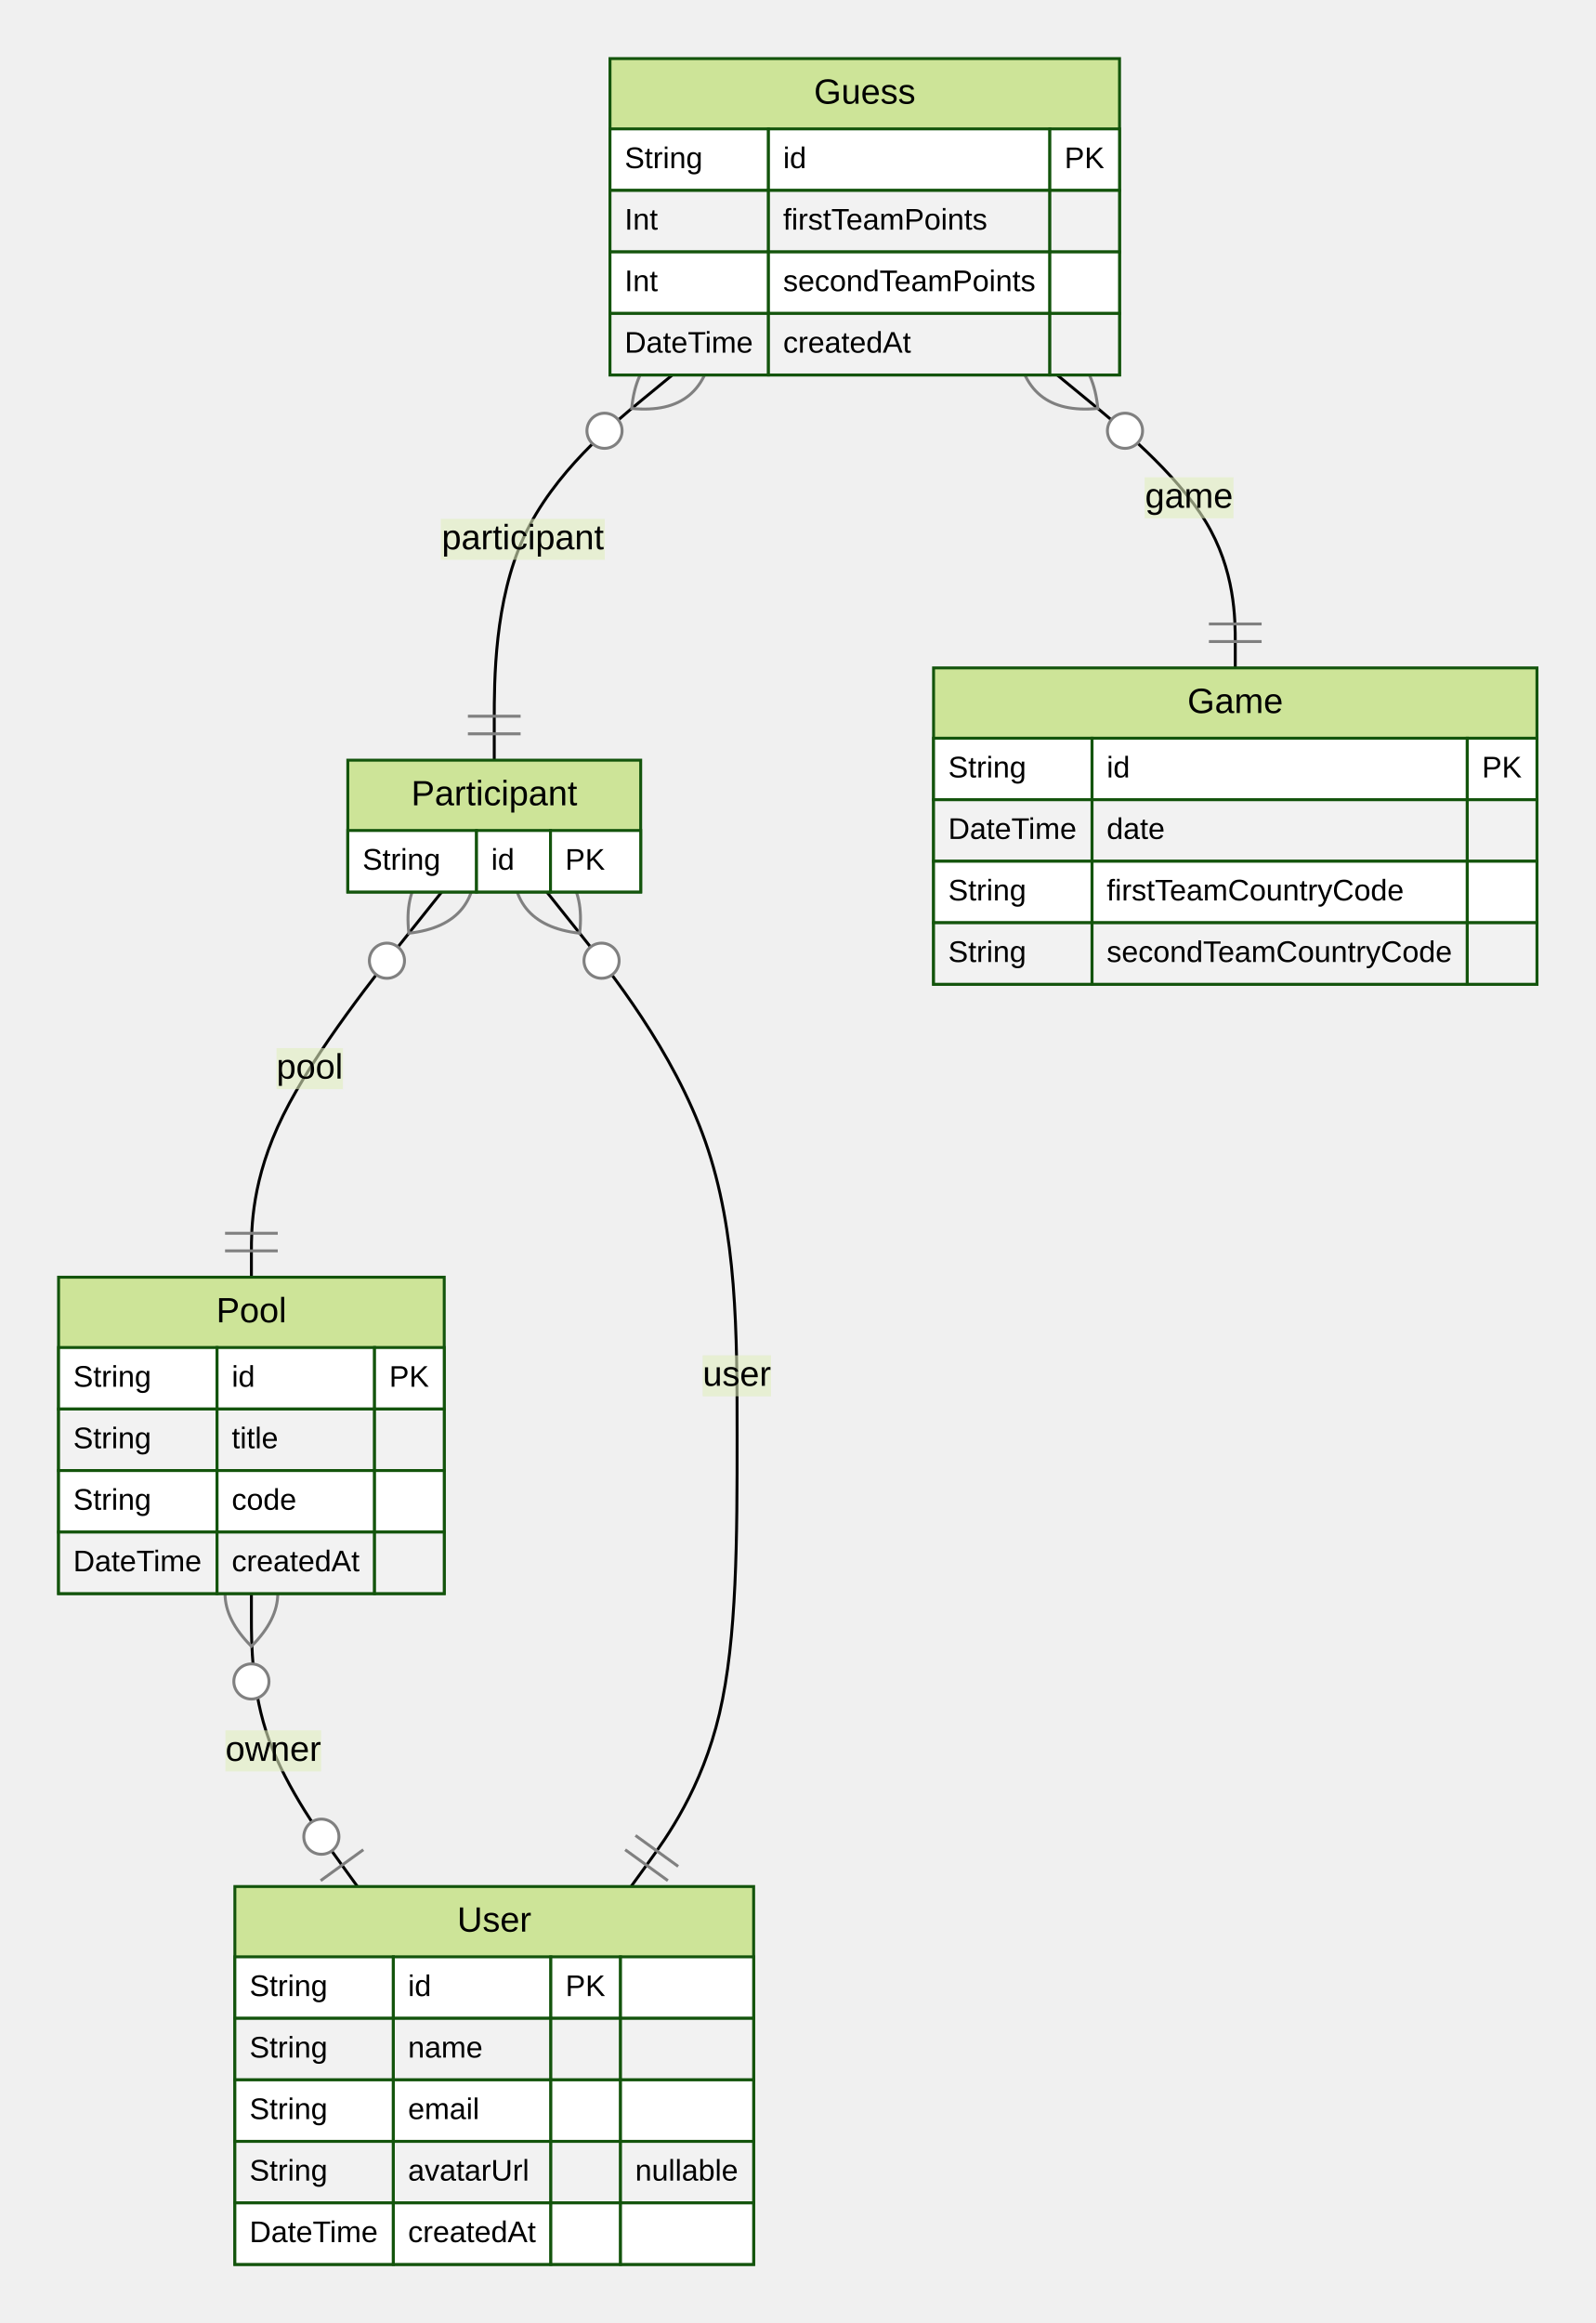
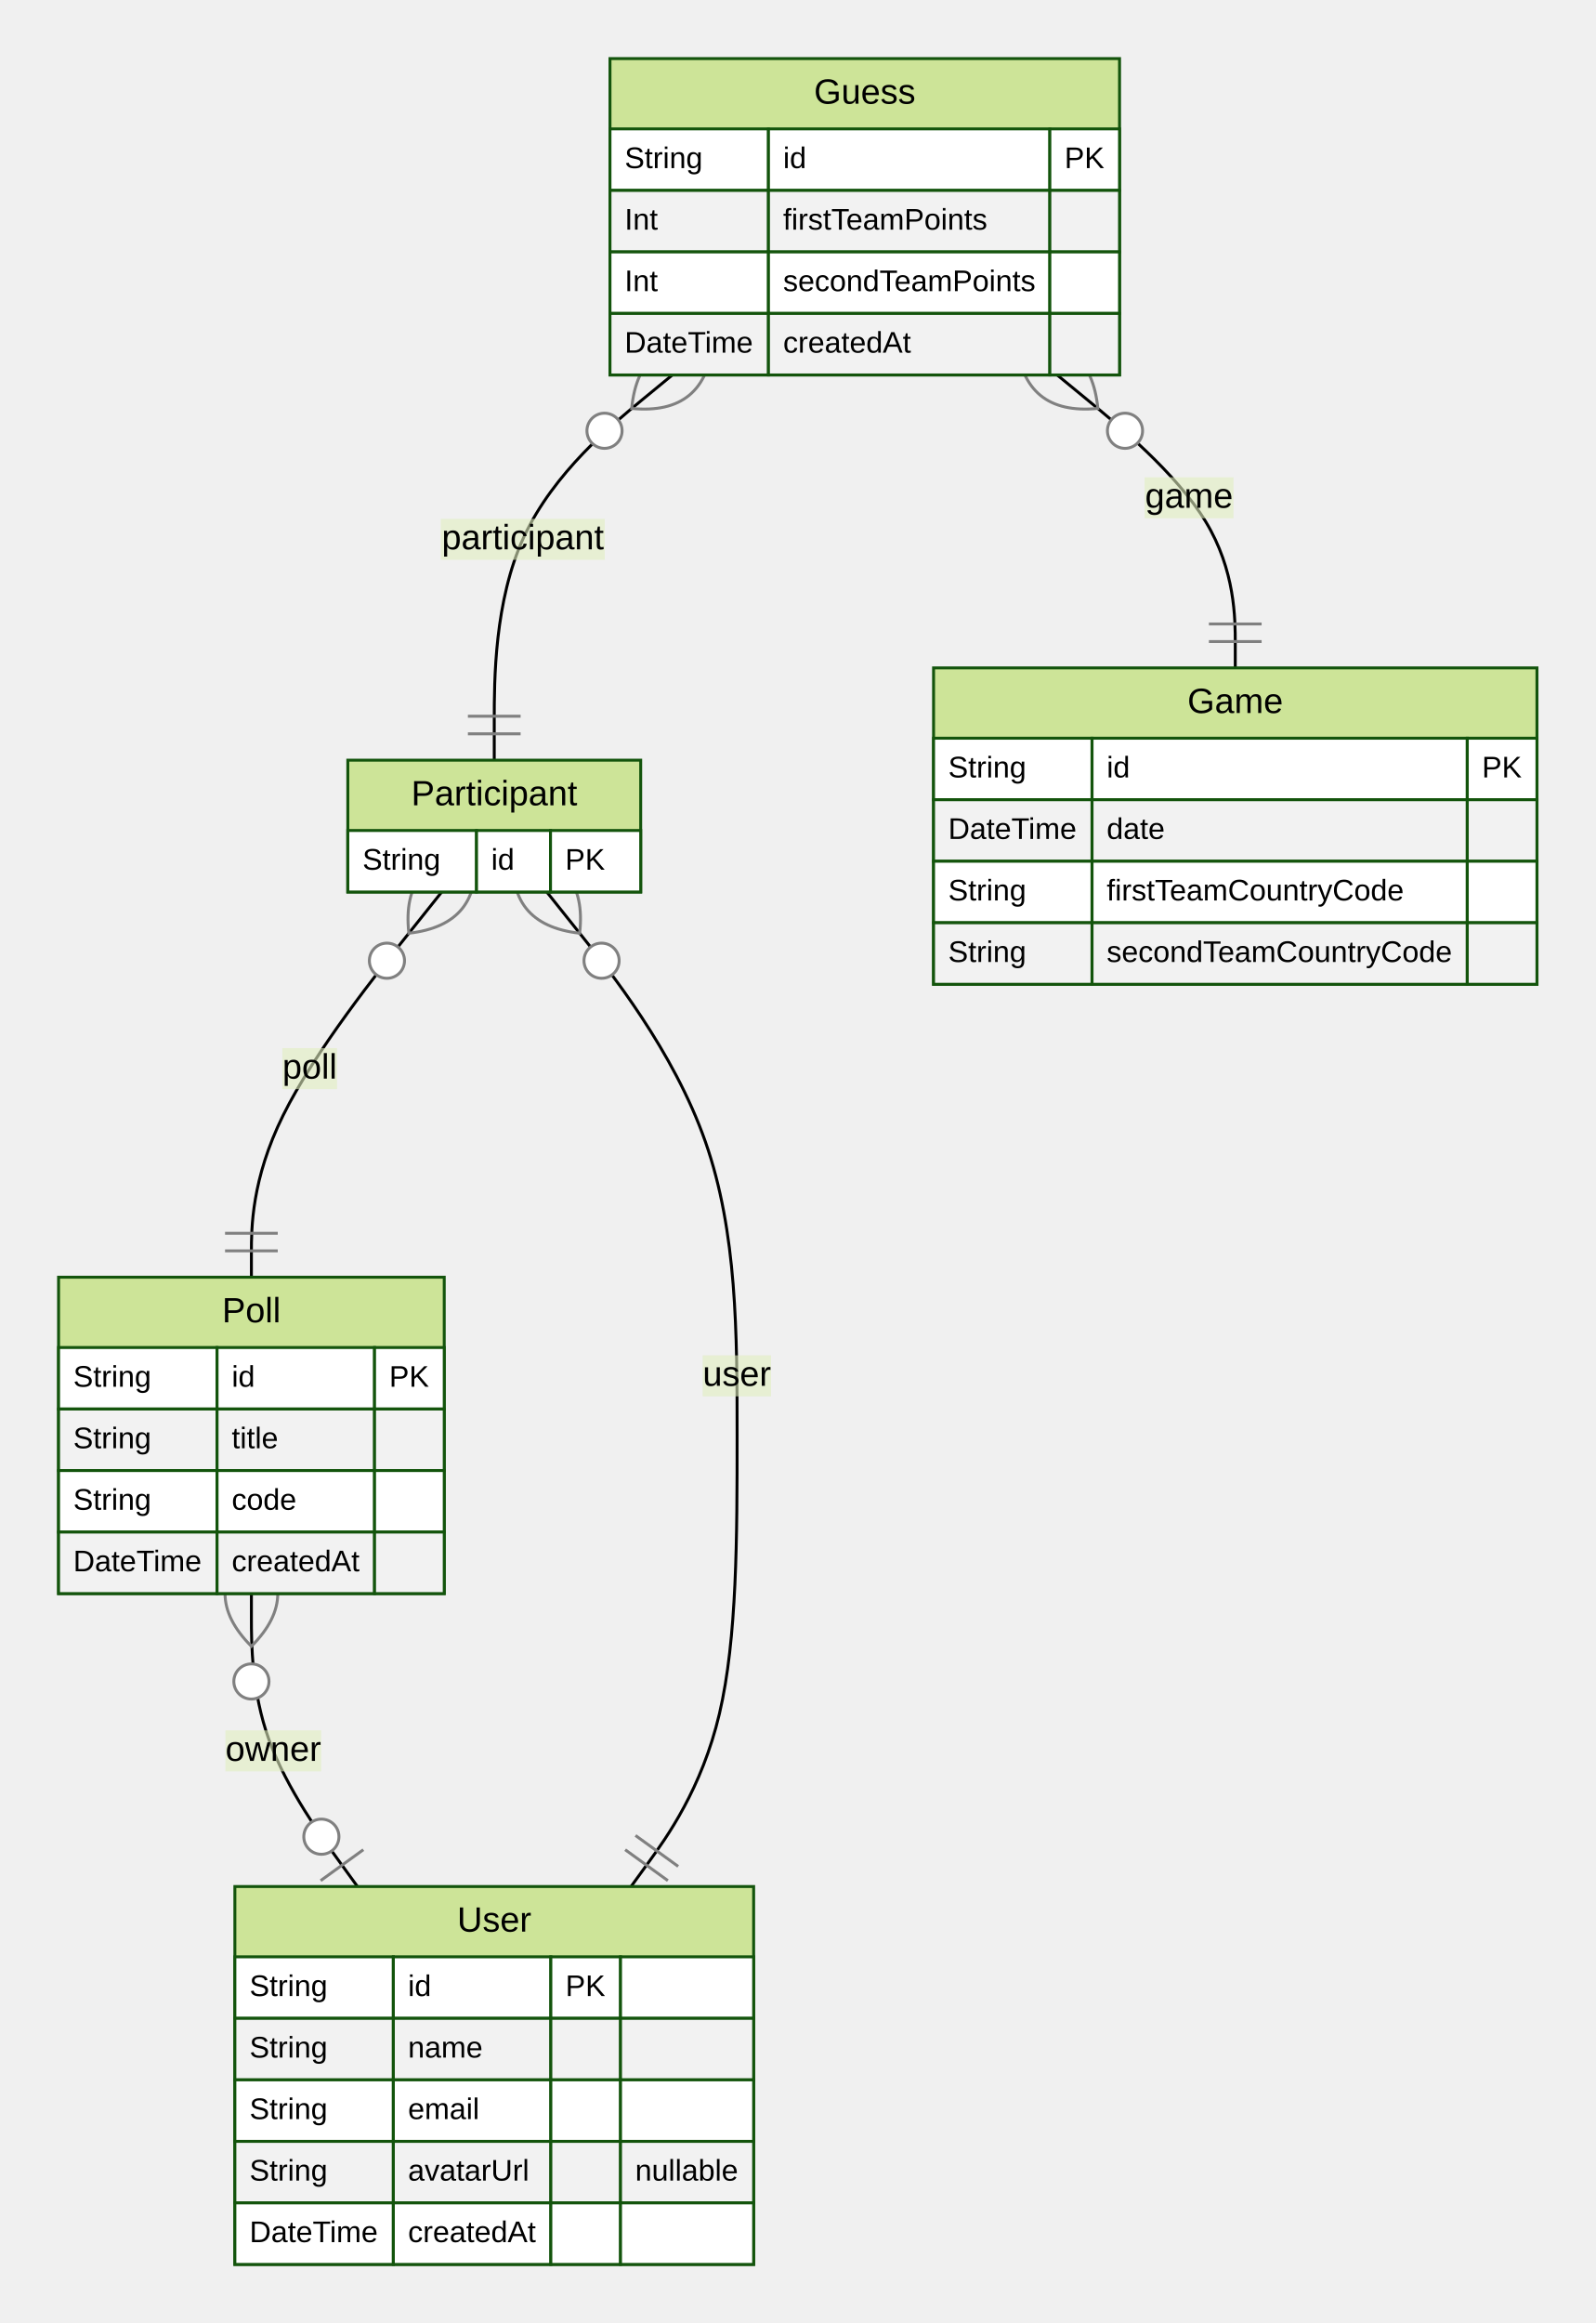
<svg xmlns="http://www.w3.org/2000/svg" aria-labelledby="chart-title-mermaid-0 chart-desc-mermaid-0" role="img" viewBox="0 0 544.791 793" style="max-width: 544.791px; background-color: white;" width="100%" id="mermaid-0">
  <style>#mermaid-0 {font-family:"trebuchet ms",verdana,arial,sans-serif;font-size:16px;fill:#000000;}#mermaid-0 .error-icon{fill:#552222;}#mermaid-0 .error-text{fill:#552222;stroke:#552222;}#mermaid-0 .edge-thickness-normal{stroke-width:2px;}#mermaid-0 .edge-thickness-thick{stroke-width:3.5px;}#mermaid-0 .edge-pattern-solid{stroke-dasharray:0;}#mermaid-0 .edge-pattern-dashed{stroke-dasharray:3;}#mermaid-0 .edge-pattern-dotted{stroke-dasharray:2;}#mermaid-0 .marker{fill:#000000;stroke:#000000;}#mermaid-0 .marker.cross{stroke:#000000;}#mermaid-0 svg{font-family:"trebuchet ms",verdana,arial,sans-serif;font-size:16px;}#mermaid-0 .entityBox{fill:#cde498;stroke:#13540c;}#mermaid-0 .attributeBoxOdd{fill:#ffffff;stroke:#13540c;}#mermaid-0 .attributeBoxEven{fill:#f2f2f2;stroke:#13540c;}#mermaid-0 .relationshipLabelBox{fill:hsl(78.158, 58.462%, 84.51%);opacity:0.7;background-color:hsl(78.158, 58.462%, 84.51%);}#mermaid-0 .relationshipLabelBox rect{opacity:0.5;}#mermaid-0 .relationshipLine{stroke:#000000;}#mermaid-0 :root{--mermaid-font-family:"trebuchet ms",verdana,arial,sans-serif;}</style>
  <g />
  <defs>
    <marker orient="auto" markerHeight="18" markerWidth="18" refY="9" refX="0" id="ONLY_ONE_START">
      <path d="M9,0 L9,18 M15,0 L15,18" fill="none" stroke="gray" />
    </marker>
  </defs>
  <defs>
    <marker orient="auto" markerHeight="18" markerWidth="18" refY="9" refX="18" id="ONLY_ONE_END">
      <path d="M3,0 L3,18 M9,0 L9,18" fill="none" stroke="gray" />
    </marker>
  </defs>
  <defs>
    <marker orient="auto" markerHeight="18" markerWidth="30" refY="9" refX="0" id="ZERO_OR_ONE_START">
      <circle r="6" cy="9" cx="21" fill="white" stroke="gray" />
      <path d="M9,0 L9,18" fill="none" stroke="gray" />
    </marker>
  </defs>
  <defs>
    <marker orient="auto" markerHeight="18" markerWidth="30" refY="9" refX="30" id="ZERO_OR_ONE_END">
      <circle r="6" cy="9" cx="9" fill="white" stroke="gray" />
      <path d="M21,0 L21,18" fill="none" stroke="gray" />
    </marker>
  </defs>
  <defs>
    <marker orient="auto" markerHeight="36" markerWidth="45" refY="18" refX="18" id="ONE_OR_MORE_START">
      <path d="M0,18 Q 18,0 36,18 Q 18,36 0,18 M42,9 L42,27" fill="none" stroke="gray" />
    </marker>
  </defs>
  <defs>
    <marker orient="auto" markerHeight="36" markerWidth="45" refY="18" refX="27" id="ONE_OR_MORE_END">
      <path d="M3,9 L3,27 M9,18 Q27,0 45,18 Q27,36 9,18" fill="none" stroke="gray" />
    </marker>
  </defs>
  <defs>
    <marker orient="auto" markerHeight="36" markerWidth="57" refY="18" refX="18" id="ZERO_OR_MORE_START">
      <circle r="6" cy="18" cx="48" fill="white" stroke="gray" />
      <path d="M0,18 Q18,0 36,18 Q18,36 0,18" fill="none" stroke="gray" />
    </marker>
  </defs>
  <defs>
    <marker orient="auto" markerHeight="36" markerWidth="57" refY="18" refX="39" id="ZERO_OR_MORE_END">
      <circle r="6" cy="18" cx="9" fill="white" stroke="gray" />
      <path d="M21,18 Q39,0 57,18 Q39,36 21,18" fill="none" stroke="gray" />
    </marker>
  </defs>
  <path marker-start="url(#ZERO_OR_MORE_START)" marker-end="url(#ZERO_OR_ONE_END)" fill="none" stroke="gray" d="M85.841,544L85.841,552.333C85.841,560.667,85.841,577.333,91.876,594C97.911,610.667,109.981,627.333,116.016,635.667L122.051,644" class="er relationshipLine" />
  <path marker-start="url(#ZERO_OR_MORE_START)" marker-end="url(#ONLY_ONE_END)" fill="none" stroke="gray" d="M186.702,304.5L197.532,318.083C208.362,331.667,230.023,358.833,240.853,389.75C251.683,420.667,251.683,455.333,251.683,490C251.683,524.667,251.683,559.333,245.648,585C239.613,610.667,227.543,627.333,221.508,635.667L215.473,644" class="er relationshipLine" />
  <path marker-start="url(#ZERO_OR_MORE_START)" marker-end="url(#ONLY_ONE_END)" fill="none" stroke="gray" d="M150.823,304.5L139.992,318.083C129.162,331.667,107.502,358.833,96.672,380.75C85.841,402.667,85.841,419.333,85.841,427.667L85.841,436" class="er relationshipLine" />
  <path marker-start="url(#ZERO_OR_MORE_START)" marker-end="url(#ONLY_ONE_END)" fill="none" stroke="gray" d="M229.583,128L219.446,136.333C209.309,144.667,189.036,161.333,178.899,183.25C168.762,205.167,168.762,232.333,168.762,245.917L168.762,259.5" class="er relationshipLine" />
  <path marker-start="url(#ZERO_OR_MORE_START)" marker-end="url(#ONLY_ONE_END)" fill="none" stroke="gray" d="M360.956,128L371.093,136.333C381.23,144.667,401.503,161.333,411.64,178C421.777,194.667,421.777,211.333,421.777,219.667L421.777,228" class="er relationshipLine" />
-   <g transform="translate(20,436 )" id="Pool">
+   <g transform="translate(20,436 )" id="Poll">
    <rect height="108" width="131.683" y="0" x="0" stroke="gray" fill-opacity="100%" fill="honeydew" class="er entityBox" />
-     <text transform="translate(65.84149,12)" style="font-family: &quot;trebuchet ms&quot;, verdana, arial, sans-serif;; font-size: 12px" text-anchor="middle" dominant-baseline="middle" y="0" x="0" id="entity-Pool" class="er entityLabel">Pool</text>
-     <rect height="21" width="54.113" y="24" x="0" stroke="gray" fill-opacity="100%" fill="honeydew" class="er attributeBoxOdd" />
-     <text transform="translate(5,34.5)" style="font-family: &quot;trebuchet ms&quot;, verdana, arial, sans-serif;; font-size: 10.2px" text-anchor="left" dominant-baseline="middle" y="0" x="0" id="entity-Pool-attr-1-type" class="er entityLabel">String</text>
+     <text transform="translate(65.84149,12)" style="font-family: &quot;trebuchet ms&quot;, verdana, arial, sans-serif;; font-size: 12px" text-anchor="middle" dominant-baseline="middle" y="0" x="0" id="entity-Poll" class="er entityLabel">Poll</text>
+     <rect height="21" width="54.113" y="24" x="0" stroke="gray" fill-opacity="100%" fill="honeydew" class="er attributeBoxOdd" />
+     <text transform="translate(5,34.5)" style="font-family: &quot;trebuchet ms&quot;, verdana, arial, sans-serif;; font-size: 10.2px" text-anchor="left" dominant-baseline="middle" y="0" x="0" id="entity-Poll-attr-1-type" class="er entityLabel">String</text>
    <rect height="21" width="53.775" y="24" x="54.113" stroke="gray" fill-opacity="100%" fill="honeydew" class="er attributeBoxOdd" />
-     <text transform="translate(59.11313,34.5)" style="font-family: &quot;trebuchet ms&quot;, verdana, arial, sans-serif;; font-size: 10.2px" text-anchor="left" dominant-baseline="middle" y="0" x="0" id="entity-Pool-attr-1-name" class="er entityLabel">id</text>
+     <text transform="translate(59.11313,34.5)" style="font-family: &quot;trebuchet ms&quot;, verdana, arial, sans-serif;; font-size: 10.2px" text-anchor="left" dominant-baseline="middle" y="0" x="0" id="entity-Poll-attr-1-name" class="er entityLabel">id</text>
    <rect height="21" width="23.795" y="24" x="107.888" stroke="gray" fill-opacity="100%" fill="honeydew" class="er attributeBoxOdd" />
-     <text transform="translate(112.888,34.5)" style="font-family: &quot;trebuchet ms&quot;, verdana, arial, sans-serif;; font-size: 10.2px" text-anchor="left" dominant-baseline="middle" y="0" x="0" id="entity-Pool-attr-1-key" class="er entityLabel">PK</text>
-     <rect height="21" width="54.113" y="45" x="0" stroke="gray" fill-opacity="100%" fill="honeydew" class="er attributeBoxEven" />
-     <text transform="translate(5,55.5)" style="font-family: &quot;trebuchet ms&quot;, verdana, arial, sans-serif;; font-size: 10.2px" text-anchor="left" dominant-baseline="middle" y="0" x="0" id="entity-Pool-attr-2-type" class="er entityLabel">String</text>
+     <text transform="translate(112.888,34.5)" style="font-family: &quot;trebuchet ms&quot;, verdana, arial, sans-serif;; font-size: 10.2px" text-anchor="left" dominant-baseline="middle" y="0" x="0" id="entity-Poll-attr-1-key" class="er entityLabel">PK</text>
+     <rect height="21" width="54.113" y="45" x="0" stroke="gray" fill-opacity="100%" fill="honeydew" class="er attributeBoxEven" />
+     <text transform="translate(5,55.5)" style="font-family: &quot;trebuchet ms&quot;, verdana, arial, sans-serif;; font-size: 10.2px" text-anchor="left" dominant-baseline="middle" y="0" x="0" id="entity-Poll-attr-2-type" class="er entityLabel">String</text>
    <rect height="21" width="53.775" y="45" x="54.113" stroke="gray" fill-opacity="100%" fill="honeydew" class="er attributeBoxEven" />
-     <text transform="translate(59.11313,55.5)" style="font-family: &quot;trebuchet ms&quot;, verdana, arial, sans-serif;; font-size: 10.2px" text-anchor="left" dominant-baseline="middle" y="0" x="0" id="entity-Pool-attr-2-name" class="er entityLabel">title</text>
+     <text transform="translate(59.11313,55.5)" style="font-family: &quot;trebuchet ms&quot;, verdana, arial, sans-serif;; font-size: 10.2px" text-anchor="left" dominant-baseline="middle" y="0" x="0" id="entity-Poll-attr-2-name" class="er entityLabel">title</text>
    <rect height="21" width="23.795" y="45" x="107.888" stroke="gray" fill-opacity="100%" fill="honeydew" class="er attributeBoxEven" />
-     <text transform="translate(112.888,55.5)" style="font-family: &quot;trebuchet ms&quot;, verdana, arial, sans-serif;; font-size: 10.2px" text-anchor="left" dominant-baseline="middle" y="0" x="0" id="entity-Pool-attr-2-key" class="er entityLabel" />
-     <rect height="21" width="54.113" y="66" x="0" stroke="gray" fill-opacity="100%" fill="honeydew" class="er attributeBoxOdd" />
-     <text transform="translate(5,76.5)" style="font-family: &quot;trebuchet ms&quot;, verdana, arial, sans-serif;; font-size: 10.2px" text-anchor="left" dominant-baseline="middle" y="0" x="0" id="entity-Pool-attr-3-type" class="er entityLabel">String</text>
+     <text transform="translate(112.888,55.5)" style="font-family: &quot;trebuchet ms&quot;, verdana, arial, sans-serif;; font-size: 10.2px" text-anchor="left" dominant-baseline="middle" y="0" x="0" id="entity-Poll-attr-2-key" class="er entityLabel" />
+     <rect height="21" width="54.113" y="66" x="0" stroke="gray" fill-opacity="100%" fill="honeydew" class="er attributeBoxOdd" />
+     <text transform="translate(5,76.5)" style="font-family: &quot;trebuchet ms&quot;, verdana, arial, sans-serif;; font-size: 10.2px" text-anchor="left" dominant-baseline="middle" y="0" x="0" id="entity-Poll-attr-3-type" class="er entityLabel">String</text>
    <rect height="21" width="53.775" y="66" x="54.113" stroke="gray" fill-opacity="100%" fill="honeydew" class="er attributeBoxOdd" />
-     <text transform="translate(59.11313,76.5)" style="font-family: &quot;trebuchet ms&quot;, verdana, arial, sans-serif;; font-size: 10.2px" text-anchor="left" dominant-baseline="middle" y="0" x="0" id="entity-Pool-attr-3-name" class="er entityLabel">code</text>
+     <text transform="translate(59.11313,76.5)" style="font-family: &quot;trebuchet ms&quot;, verdana, arial, sans-serif;; font-size: 10.2px" text-anchor="left" dominant-baseline="middle" y="0" x="0" id="entity-Poll-attr-3-name" class="er entityLabel">code</text>
    <rect height="21" width="23.795" y="66" x="107.888" stroke="gray" fill-opacity="100%" fill="honeydew" class="er attributeBoxOdd" />
-     <text transform="translate(112.888,76.5)" style="font-family: &quot;trebuchet ms&quot;, verdana, arial, sans-serif;; font-size: 10.2px" text-anchor="left" dominant-baseline="middle" y="0" x="0" id="entity-Pool-attr-3-key" class="er entityLabel" />
-     <rect height="21" width="54.113" y="87" x="0" stroke="gray" fill-opacity="100%" fill="honeydew" class="er attributeBoxEven" />
-     <text transform="translate(5,97.5)" style="font-family: &quot;trebuchet ms&quot;, verdana, arial, sans-serif;; font-size: 10.2px" text-anchor="left" dominant-baseline="middle" y="0" x="0" id="entity-Pool-attr-4-type" class="er entityLabel">DateTime</text>
+     <text transform="translate(112.888,76.5)" style="font-family: &quot;trebuchet ms&quot;, verdana, arial, sans-serif;; font-size: 10.2px" text-anchor="left" dominant-baseline="middle" y="0" x="0" id="entity-Poll-attr-3-key" class="er entityLabel" />
+     <rect height="21" width="54.113" y="87" x="0" stroke="gray" fill-opacity="100%" fill="honeydew" class="er attributeBoxEven" />
+     <text transform="translate(5,97.5)" style="font-family: &quot;trebuchet ms&quot;, verdana, arial, sans-serif;; font-size: 10.2px" text-anchor="left" dominant-baseline="middle" y="0" x="0" id="entity-Poll-attr-4-type" class="er entityLabel">DateTime</text>
    <rect height="21" width="53.775" y="87" x="54.113" stroke="gray" fill-opacity="100%" fill="honeydew" class="er attributeBoxEven" />
-     <text transform="translate(59.11313,97.5)" style="font-family: &quot;trebuchet ms&quot;, verdana, arial, sans-serif;; font-size: 10.2px" text-anchor="left" dominant-baseline="middle" y="0" x="0" id="entity-Pool-attr-4-name" class="er entityLabel">createdAt</text>
+     <text transform="translate(59.11313,97.5)" style="font-family: &quot;trebuchet ms&quot;, verdana, arial, sans-serif;; font-size: 10.2px" text-anchor="left" dominant-baseline="middle" y="0" x="0" id="entity-Poll-attr-4-name" class="er entityLabel">createdAt</text>
    <rect height="21" width="23.795" y="87" x="107.888" stroke="gray" fill-opacity="100%" fill="honeydew" class="er attributeBoxEven" />
-     <text transform="translate(112.888,97.5)" style="font-family: &quot;trebuchet ms&quot;, verdana, arial, sans-serif;; font-size: 10.2px" text-anchor="left" dominant-baseline="middle" y="0" x="0" id="entity-Pool-attr-4-key" class="er entityLabel" />
+     <text transform="translate(112.888,97.5)" style="font-family: &quot;trebuchet ms&quot;, verdana, arial, sans-serif;; font-size: 10.2px" text-anchor="left" dominant-baseline="middle" y="0" x="0" id="entity-Poll-attr-4-key" class="er entityLabel" />
  </g>
  <g transform="translate(118.7622,259.5 )" id="Participant">
    <rect height="45" width="100" y="0" x="0" stroke="gray" fill-opacity="100%" fill="honeydew" class="er entityBox" />
    <text transform="translate(50,12)" style="font-family: &quot;trebuchet ms&quot;, verdana, arial, sans-serif;; font-size: 12px" text-anchor="middle" dominant-baseline="middle" y="0" x="0" id="entity-Participant" class="er entityLabel">Participant</text>
    <rect height="21" width="43.945" y="24" x="0" stroke="gray" fill-opacity="100%" fill="honeydew" class="er attributeBoxOdd" />
    <text transform="translate(5,34.5)" style="font-family: &quot;trebuchet ms&quot;, verdana, arial, sans-serif;; font-size: 10.2px" text-anchor="left" dominant-baseline="middle" y="0" x="0" id="entity-Participant-attr-1-type" class="er entityLabel">String</text>
    <rect height="21" width="25.262" y="24" x="43.945" stroke="gray" fill-opacity="100%" fill="honeydew" class="er attributeBoxOdd" />
    <text transform="translate(48.94526,34.5)" style="font-family: &quot;trebuchet ms&quot;, verdana, arial, sans-serif;; font-size: 10.2px" text-anchor="left" dominant-baseline="middle" y="0" x="0" id="entity-Participant-attr-1-name" class="er entityLabel">id</text>
    <rect height="21" width="30.793" y="24" x="69.207" stroke="gray" fill-opacity="100%" fill="honeydew" class="er attributeBoxOdd" />
    <text transform="translate(74.20681,34.5)" style="font-family: &quot;trebuchet ms&quot;, verdana, arial, sans-serif;; font-size: 10.2px" text-anchor="left" dominant-baseline="middle" y="0" x="0" id="entity-Participant-attr-1-key" class="er entityLabel">PK</text>
  </g>
  <g transform="translate(80.19414,644 )" id="User">
    <rect height="129" width="177.136" y="0" x="0" stroke="gray" fill-opacity="100%" fill="honeydew" class="er entityBox" />
    <text transform="translate(88.5681,12)" style="font-family: &quot;trebuchet ms&quot;, verdana, arial, sans-serif;; font-size: 12px" text-anchor="middle" dominant-baseline="middle" y="0" x="0" id="entity-User" class="er entityLabel">User</text>
    <rect height="21" width="54.113" y="24" x="0" stroke="gray" fill-opacity="100%" fill="honeydew" class="er attributeBoxOdd" />
    <text transform="translate(5,34.5)" style="font-family: &quot;trebuchet ms&quot;, verdana, arial, sans-serif;; font-size: 10.2px" text-anchor="left" dominant-baseline="middle" y="0" x="0" id="entity-User-attr-1-type" class="er entityLabel">String</text>
    <rect height="21" width="53.775" y="24" x="54.113" stroke="gray" fill-opacity="100%" fill="honeydew" class="er attributeBoxOdd" />
    <text transform="translate(59.11313,34.5)" style="font-family: &quot;trebuchet ms&quot;, verdana, arial, sans-serif;; font-size: 10.2px" text-anchor="left" dominant-baseline="middle" y="0" x="0" id="entity-User-attr-1-name" class="er entityLabel">id</text>
    <rect height="21" width="23.795" y="24" x="107.888" stroke="gray" fill-opacity="100%" fill="honeydew" class="er attributeBoxOdd" />
    <text transform="translate(112.888,34.5)" style="font-family: &quot;trebuchet ms&quot;, verdana, arial, sans-serif;; font-size: 10.2px" text-anchor="left" dominant-baseline="middle" y="0" x="0" id="entity-User-attr-1-key" class="er entityLabel">PK</text>
    <rect height="21" width="45.453" y="24" x="131.683" stroke="gray" fill-opacity="100%" fill="honeydew" class="er attributeBoxOdd" />
    <text transform="translate(136.683,34.5)" style="font-family: &quot;trebuchet ms&quot;, verdana, arial, sans-serif;; font-size: 10.2px" text-anchor="left" dominant-baseline="middle" y="0" x="0" id="entity-User-attr-1-comment" class="er entityLabel" />
    <rect height="21" width="54.113" y="45" x="0" stroke="gray" fill-opacity="100%" fill="honeydew" class="er attributeBoxEven" />
    <text transform="translate(5,55.5)" style="font-family: &quot;trebuchet ms&quot;, verdana, arial, sans-serif;; font-size: 10.2px" text-anchor="left" dominant-baseline="middle" y="0" x="0" id="entity-User-attr-2-type" class="er entityLabel">String</text>
    <rect height="21" width="53.775" y="45" x="54.113" stroke="gray" fill-opacity="100%" fill="honeydew" class="er attributeBoxEven" />
    <text transform="translate(59.11313,55.5)" style="font-family: &quot;trebuchet ms&quot;, verdana, arial, sans-serif;; font-size: 10.2px" text-anchor="left" dominant-baseline="middle" y="0" x="0" id="entity-User-attr-2-name" class="er entityLabel">name</text>
    <rect height="21" width="23.795" y="45" x="107.888" stroke="gray" fill-opacity="100%" fill="honeydew" class="er attributeBoxEven" />
    <text transform="translate(112.888,55.5)" style="font-family: &quot;trebuchet ms&quot;, verdana, arial, sans-serif;; font-size: 10.2px" text-anchor="left" dominant-baseline="middle" y="0" x="0" id="entity-User-attr-2-key" class="er entityLabel" />
    <rect height="21" width="45.453" y="45" x="131.683" stroke="gray" fill-opacity="100%" fill="honeydew" class="er attributeBoxEven" />
    <text transform="translate(136.683,55.5)" style="font-family: &quot;trebuchet ms&quot;, verdana, arial, sans-serif;; font-size: 10.2px" text-anchor="left" dominant-baseline="middle" y="0" x="0" id="entity-User-attr-2-comment" class="er entityLabel" />
    <rect height="21" width="54.113" y="66" x="0" stroke="gray" fill-opacity="100%" fill="honeydew" class="er attributeBoxOdd" />
    <text transform="translate(5,76.5)" style="font-family: &quot;trebuchet ms&quot;, verdana, arial, sans-serif;; font-size: 10.2px" text-anchor="left" dominant-baseline="middle" y="0" x="0" id="entity-User-attr-3-type" class="er entityLabel">String</text>
    <rect height="21" width="53.775" y="66" x="54.113" stroke="gray" fill-opacity="100%" fill="honeydew" class="er attributeBoxOdd" />
    <text transform="translate(59.11313,76.5)" style="font-family: &quot;trebuchet ms&quot;, verdana, arial, sans-serif;; font-size: 10.2px" text-anchor="left" dominant-baseline="middle" y="0" x="0" id="entity-User-attr-3-name" class="er entityLabel">email</text>
    <rect height="21" width="23.795" y="66" x="107.888" stroke="gray" fill-opacity="100%" fill="honeydew" class="er attributeBoxOdd" />
    <text transform="translate(112.888,76.5)" style="font-family: &quot;trebuchet ms&quot;, verdana, arial, sans-serif;; font-size: 10.2px" text-anchor="left" dominant-baseline="middle" y="0" x="0" id="entity-User-attr-3-key" class="er entityLabel" />
    <rect height="21" width="45.453" y="66" x="131.683" stroke="gray" fill-opacity="100%" fill="honeydew" class="er attributeBoxOdd" />
    <text transform="translate(136.683,76.5)" style="font-family: &quot;trebuchet ms&quot;, verdana, arial, sans-serif;; font-size: 10.2px" text-anchor="left" dominant-baseline="middle" y="0" x="0" id="entity-User-attr-3-comment" class="er entityLabel" />
    <rect height="21" width="54.113" y="87" x="0" stroke="gray" fill-opacity="100%" fill="honeydew" class="er attributeBoxEven" />
    <text transform="translate(5,97.5)" style="font-family: &quot;trebuchet ms&quot;, verdana, arial, sans-serif;; font-size: 10.2px" text-anchor="left" dominant-baseline="middle" y="0" x="0" id="entity-User-attr-4-type" class="er entityLabel">String</text>
    <rect height="21" width="53.775" y="87" x="54.113" stroke="gray" fill-opacity="100%" fill="honeydew" class="er attributeBoxEven" />
    <text transform="translate(59.11313,97.5)" style="font-family: &quot;trebuchet ms&quot;, verdana, arial, sans-serif;; font-size: 10.2px" text-anchor="left" dominant-baseline="middle" y="0" x="0" id="entity-User-attr-4-name" class="er entityLabel">avatarUrl</text>
    <rect height="21" width="23.795" y="87" x="107.888" stroke="gray" fill-opacity="100%" fill="honeydew" class="er attributeBoxEven" />
    <text transform="translate(112.888,97.5)" style="font-family: &quot;trebuchet ms&quot;, verdana, arial, sans-serif;; font-size: 10.2px" text-anchor="left" dominant-baseline="middle" y="0" x="0" id="entity-User-attr-4-key" class="er entityLabel" />
    <rect height="21" width="45.453" y="87" x="131.683" stroke="gray" fill-opacity="100%" fill="honeydew" class="er attributeBoxEven" />
    <text transform="translate(136.683,97.5)" style="font-family: &quot;trebuchet ms&quot;, verdana, arial, sans-serif;; font-size: 10.2px" text-anchor="left" dominant-baseline="middle" y="0" x="0" id="entity-User-attr-4-comment" class="er entityLabel">nullable</text>
    <rect height="21" width="54.113" y="108" x="0" stroke="gray" fill-opacity="100%" fill="honeydew" class="er attributeBoxOdd" />
    <text transform="translate(5,118.5)" style="font-family: &quot;trebuchet ms&quot;, verdana, arial, sans-serif;; font-size: 10.2px" text-anchor="left" dominant-baseline="middle" y="0" x="0" id="entity-User-attr-5-type" class="er entityLabel">DateTime</text>
    <rect height="21" width="53.775" y="108" x="54.113" stroke="gray" fill-opacity="100%" fill="honeydew" class="er attributeBoxOdd" />
    <text transform="translate(59.11313,118.5)" style="font-family: &quot;trebuchet ms&quot;, verdana, arial, sans-serif;; font-size: 10.2px" text-anchor="left" dominant-baseline="middle" y="0" x="0" id="entity-User-attr-5-name" class="er entityLabel">createdAt</text>
    <rect height="21" width="23.795" y="108" x="107.888" stroke="gray" fill-opacity="100%" fill="honeydew" class="er attributeBoxOdd" />
    <text transform="translate(112.888,118.5)" style="font-family: &quot;trebuchet ms&quot;, verdana, arial, sans-serif;; font-size: 10.2px" text-anchor="left" dominant-baseline="middle" y="0" x="0" id="entity-User-attr-5-key" class="er entityLabel" />
    <rect height="21" width="45.453" y="108" x="131.683" stroke="gray" fill-opacity="100%" fill="honeydew" class="er attributeBoxOdd" />
    <text transform="translate(136.683,118.5)" style="font-family: &quot;trebuchet ms&quot;, verdana, arial, sans-serif;; font-size: 10.2px" text-anchor="left" dominant-baseline="middle" y="0" x="0" id="entity-User-attr-5-comment" class="er entityLabel" />
  </g>
  <g transform="translate(318.7622,228 )" id="Game">
    <rect height="108" width="206.029" y="0" x="0" stroke="gray" fill-opacity="100%" fill="honeydew" class="er entityBox" />
    <text transform="translate(103.0145,12)" style="font-family: &quot;trebuchet ms&quot;, verdana, arial, sans-serif;; font-size: 12px" text-anchor="middle" dominant-baseline="middle" y="0" x="0" id="entity-Game" class="er entityLabel">Game</text>
    <rect height="21" width="54.113" y="24" x="0" stroke="gray" fill-opacity="100%" fill="honeydew" class="er attributeBoxOdd" />
    <text transform="translate(5,34.5)" style="font-family: &quot;trebuchet ms&quot;, verdana, arial, sans-serif;; font-size: 10.2px" text-anchor="left" dominant-baseline="middle" y="0" x="0" id="entity-Game-attr-1-type" class="er entityLabel">String</text>
    <rect height="21" width="128.121" y="24" x="54.113" stroke="gray" fill-opacity="100%" fill="honeydew" class="er attributeBoxOdd" />
    <text transform="translate(59.11313,34.5)" style="font-family: &quot;trebuchet ms&quot;, verdana, arial, sans-serif;; font-size: 10.2px" text-anchor="left" dominant-baseline="middle" y="0" x="0" id="entity-Game-attr-1-name" class="er entityLabel">id</text>
    <rect height="21" width="23.795" y="24" x="182.234" stroke="gray" fill-opacity="100%" fill="honeydew" class="er attributeBoxOdd" />
    <text transform="translate(187.2339,34.5)" style="font-family: &quot;trebuchet ms&quot;, verdana, arial, sans-serif;; font-size: 10.2px" text-anchor="left" dominant-baseline="middle" y="0" x="0" id="entity-Game-attr-1-key" class="er entityLabel">PK</text>
    <rect height="21" width="54.113" y="45" x="0" stroke="gray" fill-opacity="100%" fill="honeydew" class="er attributeBoxEven" />
    <text transform="translate(5,55.5)" style="font-family: &quot;trebuchet ms&quot;, verdana, arial, sans-serif;; font-size: 10.2px" text-anchor="left" dominant-baseline="middle" y="0" x="0" id="entity-Game-attr-2-type" class="er entityLabel">DateTime</text>
    <rect height="21" width="128.121" y="45" x="54.113" stroke="gray" fill-opacity="100%" fill="honeydew" class="er attributeBoxEven" />
    <text transform="translate(59.11313,55.5)" style="font-family: &quot;trebuchet ms&quot;, verdana, arial, sans-serif;; font-size: 10.2px" text-anchor="left" dominant-baseline="middle" y="0" x="0" id="entity-Game-attr-2-name" class="er entityLabel">date</text>
    <rect height="21" width="23.795" y="45" x="182.234" stroke="gray" fill-opacity="100%" fill="honeydew" class="er attributeBoxEven" />
    <text transform="translate(187.2339,55.5)" style="font-family: &quot;trebuchet ms&quot;, verdana, arial, sans-serif;; font-size: 10.2px" text-anchor="left" dominant-baseline="middle" y="0" x="0" id="entity-Game-attr-2-key" class="er entityLabel" />
    <rect height="21" width="54.113" y="66" x="0" stroke="gray" fill-opacity="100%" fill="honeydew" class="er attributeBoxOdd" />
    <text transform="translate(5,76.5)" style="font-family: &quot;trebuchet ms&quot;, verdana, arial, sans-serif;; font-size: 10.2px" text-anchor="left" dominant-baseline="middle" y="0" x="0" id="entity-Game-attr-3-type" class="er entityLabel">String</text>
    <rect height="21" width="128.121" y="66" x="54.113" stroke="gray" fill-opacity="100%" fill="honeydew" class="er attributeBoxOdd" />
    <text transform="translate(59.11313,76.5)" style="font-family: &quot;trebuchet ms&quot;, verdana, arial, sans-serif;; font-size: 10.2px" text-anchor="left" dominant-baseline="middle" y="0" x="0" id="entity-Game-attr-3-name" class="er entityLabel">firstTeamCountryCode</text>
    <rect height="21" width="23.795" y="66" x="182.234" stroke="gray" fill-opacity="100%" fill="honeydew" class="er attributeBoxOdd" />
    <text transform="translate(187.2339,76.5)" style="font-family: &quot;trebuchet ms&quot;, verdana, arial, sans-serif;; font-size: 10.2px" text-anchor="left" dominant-baseline="middle" y="0" x="0" id="entity-Game-attr-3-key" class="er entityLabel" />
    <rect height="21" width="54.113" y="87" x="0" stroke="gray" fill-opacity="100%" fill="honeydew" class="er attributeBoxEven" />
    <text transform="translate(5,97.5)" style="font-family: &quot;trebuchet ms&quot;, verdana, arial, sans-serif;; font-size: 10.2px" text-anchor="left" dominant-baseline="middle" y="0" x="0" id="entity-Game-attr-4-type" class="er entityLabel">String</text>
    <rect height="21" width="128.121" y="87" x="54.113" stroke="gray" fill-opacity="100%" fill="honeydew" class="er attributeBoxEven" />
    <text transform="translate(59.11313,97.5)" style="font-family: &quot;trebuchet ms&quot;, verdana, arial, sans-serif;; font-size: 10.2px" text-anchor="left" dominant-baseline="middle" y="0" x="0" id="entity-Game-attr-4-name" class="er entityLabel">secondTeamCountryCode</text>
    <rect height="21" width="23.795" y="87" x="182.234" stroke="gray" fill-opacity="100%" fill="honeydew" class="er attributeBoxEven" />
    <text transform="translate(187.2339,97.5)" style="font-family: &quot;trebuchet ms&quot;, verdana, arial, sans-serif;; font-size: 10.2px" text-anchor="left" dominant-baseline="middle" y="0" x="0" id="entity-Game-attr-4-key" class="er entityLabel" />
  </g>
  <g transform="translate(208.2763,20 )" id="Guess">
    <rect height="108" width="173.986" y="0" x="0" stroke="gray" fill-opacity="100%" fill="honeydew" class="er entityBox" />
    <text transform="translate(86.99312,12)" style="font-family: &quot;trebuchet ms&quot;, verdana, arial, sans-serif;; font-size: 12px" text-anchor="middle" dominant-baseline="middle" y="0" x="0" id="entity-Guess" class="er entityLabel">Guess</text>
    <rect height="21" width="54.113" y="24" x="0" stroke="gray" fill-opacity="100%" fill="honeydew" class="er attributeBoxOdd" />
    <text transform="translate(5,34.5)" style="font-family: &quot;trebuchet ms&quot;, verdana, arial, sans-serif;; font-size: 10.2px" text-anchor="left" dominant-baseline="middle" y="0" x="0" id="entity-Guess-attr-1-type" class="er entityLabel">String</text>
    <rect height="21" width="96.078" y="24" x="54.113" stroke="gray" fill-opacity="100%" fill="honeydew" class="er attributeBoxOdd" />
    <text transform="translate(59.11313,34.5)" style="font-family: &quot;trebuchet ms&quot;, verdana, arial, sans-serif;; font-size: 10.2px" text-anchor="left" dominant-baseline="middle" y="0" x="0" id="entity-Guess-attr-1-name" class="er entityLabel">id</text>
    <rect height="21" width="23.795" y="24" x="150.191" stroke="gray" fill-opacity="100%" fill="honeydew" class="er attributeBoxOdd" />
    <text transform="translate(155.1913,34.5)" style="font-family: &quot;trebuchet ms&quot;, verdana, arial, sans-serif;; font-size: 10.2px" text-anchor="left" dominant-baseline="middle" y="0" x="0" id="entity-Guess-attr-1-key" class="er entityLabel">PK</text>
    <rect height="21" width="54.113" y="45" x="0" stroke="gray" fill-opacity="100%" fill="honeydew" class="er attributeBoxEven" />
    <text transform="translate(5,55.5)" style="font-family: &quot;trebuchet ms&quot;, verdana, arial, sans-serif;; font-size: 10.2px" text-anchor="left" dominant-baseline="middle" y="0" x="0" id="entity-Guess-attr-2-type" class="er entityLabel">Int</text>
    <rect height="21" width="96.078" y="45" x="54.113" stroke="gray" fill-opacity="100%" fill="honeydew" class="er attributeBoxEven" />
    <text transform="translate(59.11313,55.5)" style="font-family: &quot;trebuchet ms&quot;, verdana, arial, sans-serif;; font-size: 10.2px" text-anchor="left" dominant-baseline="middle" y="0" x="0" id="entity-Guess-attr-2-name" class="er entityLabel">firstTeamPoints</text>
    <rect height="21" width="23.795" y="45" x="150.191" stroke="gray" fill-opacity="100%" fill="honeydew" class="er attributeBoxEven" />
    <text transform="translate(155.1913,55.5)" style="font-family: &quot;trebuchet ms&quot;, verdana, arial, sans-serif;; font-size: 10.2px" text-anchor="left" dominant-baseline="middle" y="0" x="0" id="entity-Guess-attr-2-key" class="er entityLabel" />
    <rect height="21" width="54.113" y="66" x="0" stroke="gray" fill-opacity="100%" fill="honeydew" class="er attributeBoxOdd" />
    <text transform="translate(5,76.5)" style="font-family: &quot;trebuchet ms&quot;, verdana, arial, sans-serif;; font-size: 10.2px" text-anchor="left" dominant-baseline="middle" y="0" x="0" id="entity-Guess-attr-3-type" class="er entityLabel">Int</text>
    <rect height="21" width="96.078" y="66" x="54.113" stroke="gray" fill-opacity="100%" fill="honeydew" class="er attributeBoxOdd" />
    <text transform="translate(59.11313,76.5)" style="font-family: &quot;trebuchet ms&quot;, verdana, arial, sans-serif;; font-size: 10.2px" text-anchor="left" dominant-baseline="middle" y="0" x="0" id="entity-Guess-attr-3-name" class="er entityLabel">secondTeamPoints</text>
    <rect height="21" width="23.795" y="66" x="150.191" stroke="gray" fill-opacity="100%" fill="honeydew" class="er attributeBoxOdd" />
    <text transform="translate(155.1913,76.5)" style="font-family: &quot;trebuchet ms&quot;, verdana, arial, sans-serif;; font-size: 10.2px" text-anchor="left" dominant-baseline="middle" y="0" x="0" id="entity-Guess-attr-3-key" class="er entityLabel" />
    <rect height="21" width="54.113" y="87" x="0" stroke="gray" fill-opacity="100%" fill="honeydew" class="er attributeBoxEven" />
    <text transform="translate(5,97.5)" style="font-family: &quot;trebuchet ms&quot;, verdana, arial, sans-serif;; font-size: 10.2px" text-anchor="left" dominant-baseline="middle" y="0" x="0" id="entity-Guess-attr-4-type" class="er entityLabel">DateTime</text>
    <rect height="21" width="96.078" y="87" x="54.113" stroke="gray" fill-opacity="100%" fill="honeydew" class="er attributeBoxEven" />
    <text transform="translate(59.11313,97.5)" style="font-family: &quot;trebuchet ms&quot;, verdana, arial, sans-serif;; font-size: 10.2px" text-anchor="left" dominant-baseline="middle" y="0" x="0" id="entity-Guess-attr-4-name" class="er entityLabel">createdAt</text>
    <rect height="21" width="23.795" y="87" x="150.191" stroke="gray" fill-opacity="100%" fill="honeydew" class="er attributeBoxEven" />
    <text transform="translate(155.1913,97.5)" style="font-family: &quot;trebuchet ms&quot;, verdana, arial, sans-serif;; font-size: 10.2px" text-anchor="left" dominant-baseline="middle" y="0" x="0" id="entity-Guess-attr-4-key" class="er entityLabel" />
  </g>
  <rect fill-opacity="85%" fill="white" height="14" width="32.688" y="590.7" x="76.968" class="er relationshipLabelBox" />
  <text style="font-family: &quot;trebuchet ms&quot;, verdana, arial, sans-serif;; font-size: 12px" dominant-baseline="middle" text-anchor="middle" y="597.7" x="93.312" id="rel1" class="er relationshipLabel">owner</text>
  <rect fill-opacity="85%" fill="white" height="14" width="23.348" y="462.676" x="239.928" class="er relationshipLabelBox" />
  <text style="font-family: &quot;trebuchet ms&quot;, verdana, arial, sans-serif;; font-size: 12px" dominant-baseline="middle" text-anchor="middle" y="469.676" x="251.601" id="rel2" class="er relationshipLabel">user</text>
-   <rect fill-opacity="85%" fill="white" height="14" width="22.688" y="357.795" x="94.4" class="er relationshipLabelBox" />
-   <text style="font-family: &quot;trebuchet ms&quot;, verdana, arial, sans-serif;; font-size: 12px" dominant-baseline="middle" text-anchor="middle" y="364.795" x="105.744" id="rel3" class="er relationshipLabel">pool</text>
+   <rect fill-opacity="85%" fill="white" height="14" width="18.688" y="357.795" x="96.4" class="er relationshipLabelBox" />
+   <text style="font-family: &quot;trebuchet ms&quot;, verdana, arial, sans-serif;; font-size: 12px" dominant-baseline="middle" text-anchor="middle" y="364.795" x="105.744" id="rel3" class="er relationshipLabel">poll</text>
  <rect fill-opacity="85%" fill="white" height="14" width="56.031" y="177.114" x="150.49" class="er relationshipLabelBox" />
  <text style="font-family: &quot;trebuchet ms&quot;, verdana, arial, sans-serif;; font-size: 12px" dominant-baseline="middle" text-anchor="middle" y="184.114" x="178.506" id="rel4" class="er relationshipLabel">participant</text>
  <rect fill-opacity="85%" fill="white" height="14" width="30.344" y="162.93" x="390.825" class="er relationshipLabelBox" />
  <text style="font-family: &quot;trebuchet ms&quot;, verdana, arial, sans-serif;; font-size: 12px" dominant-baseline="middle" text-anchor="middle" y="169.93" x="405.997" id="rel5" class="er relationshipLabel">game</text>
</svg>
